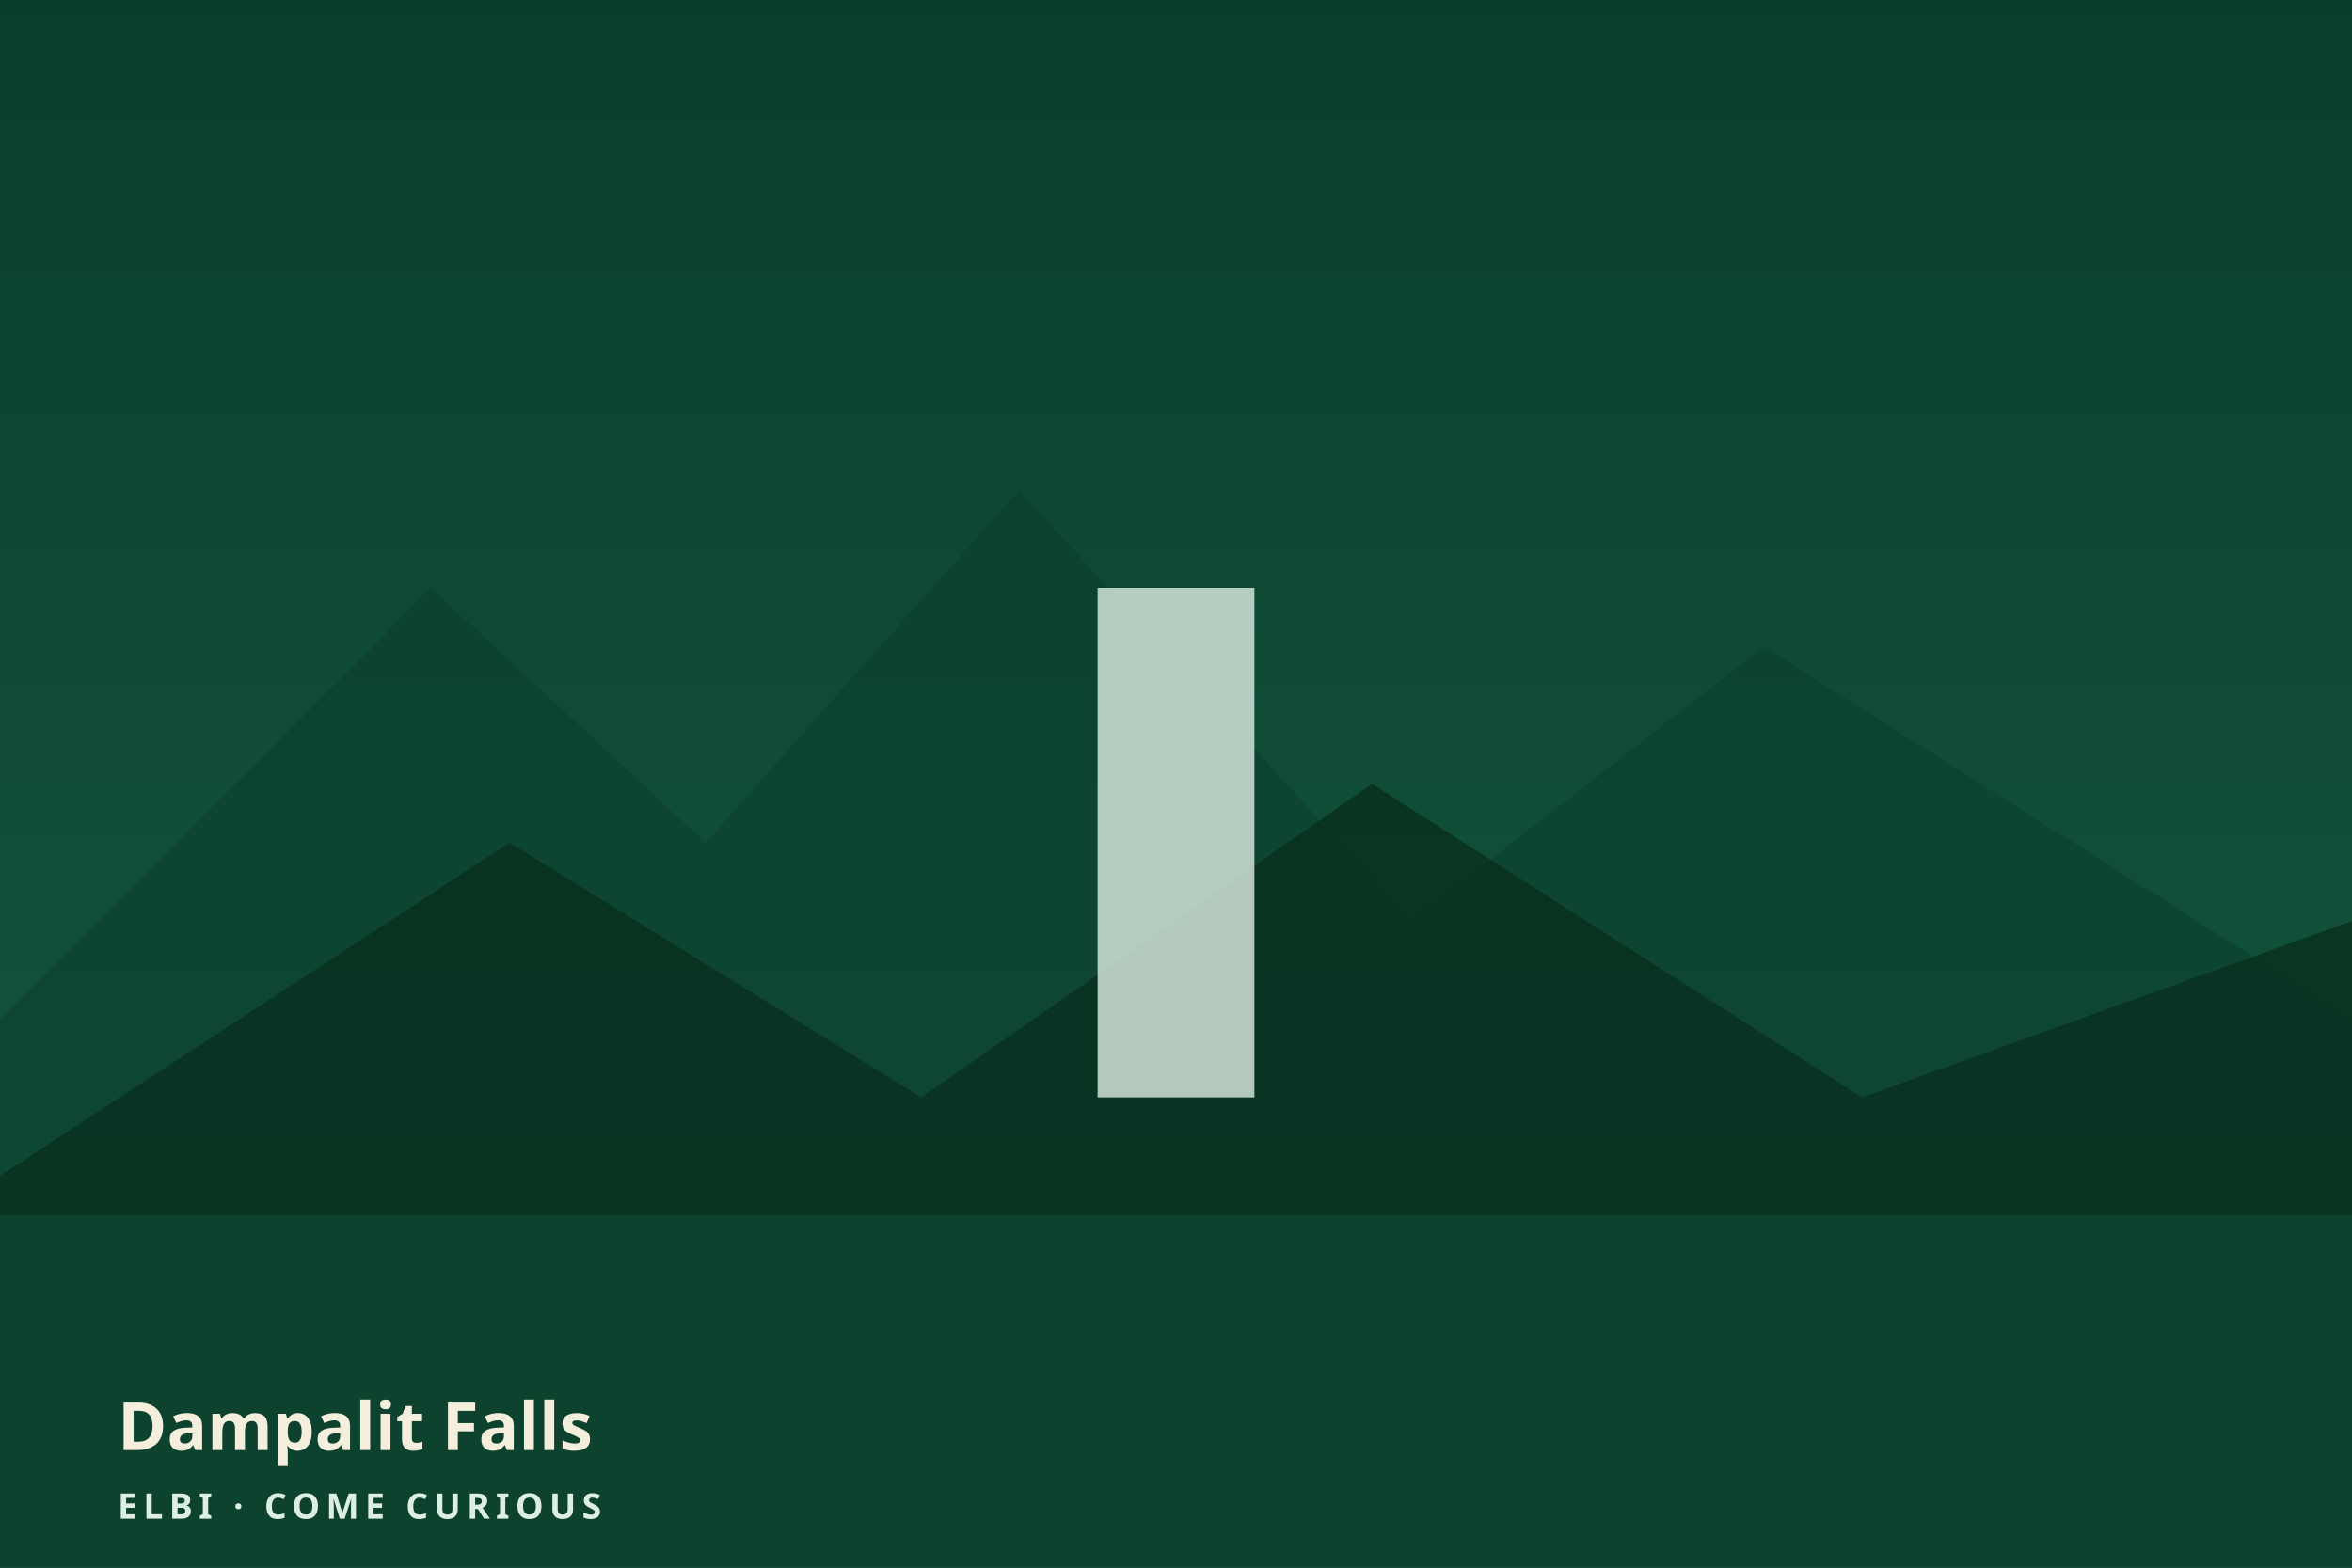
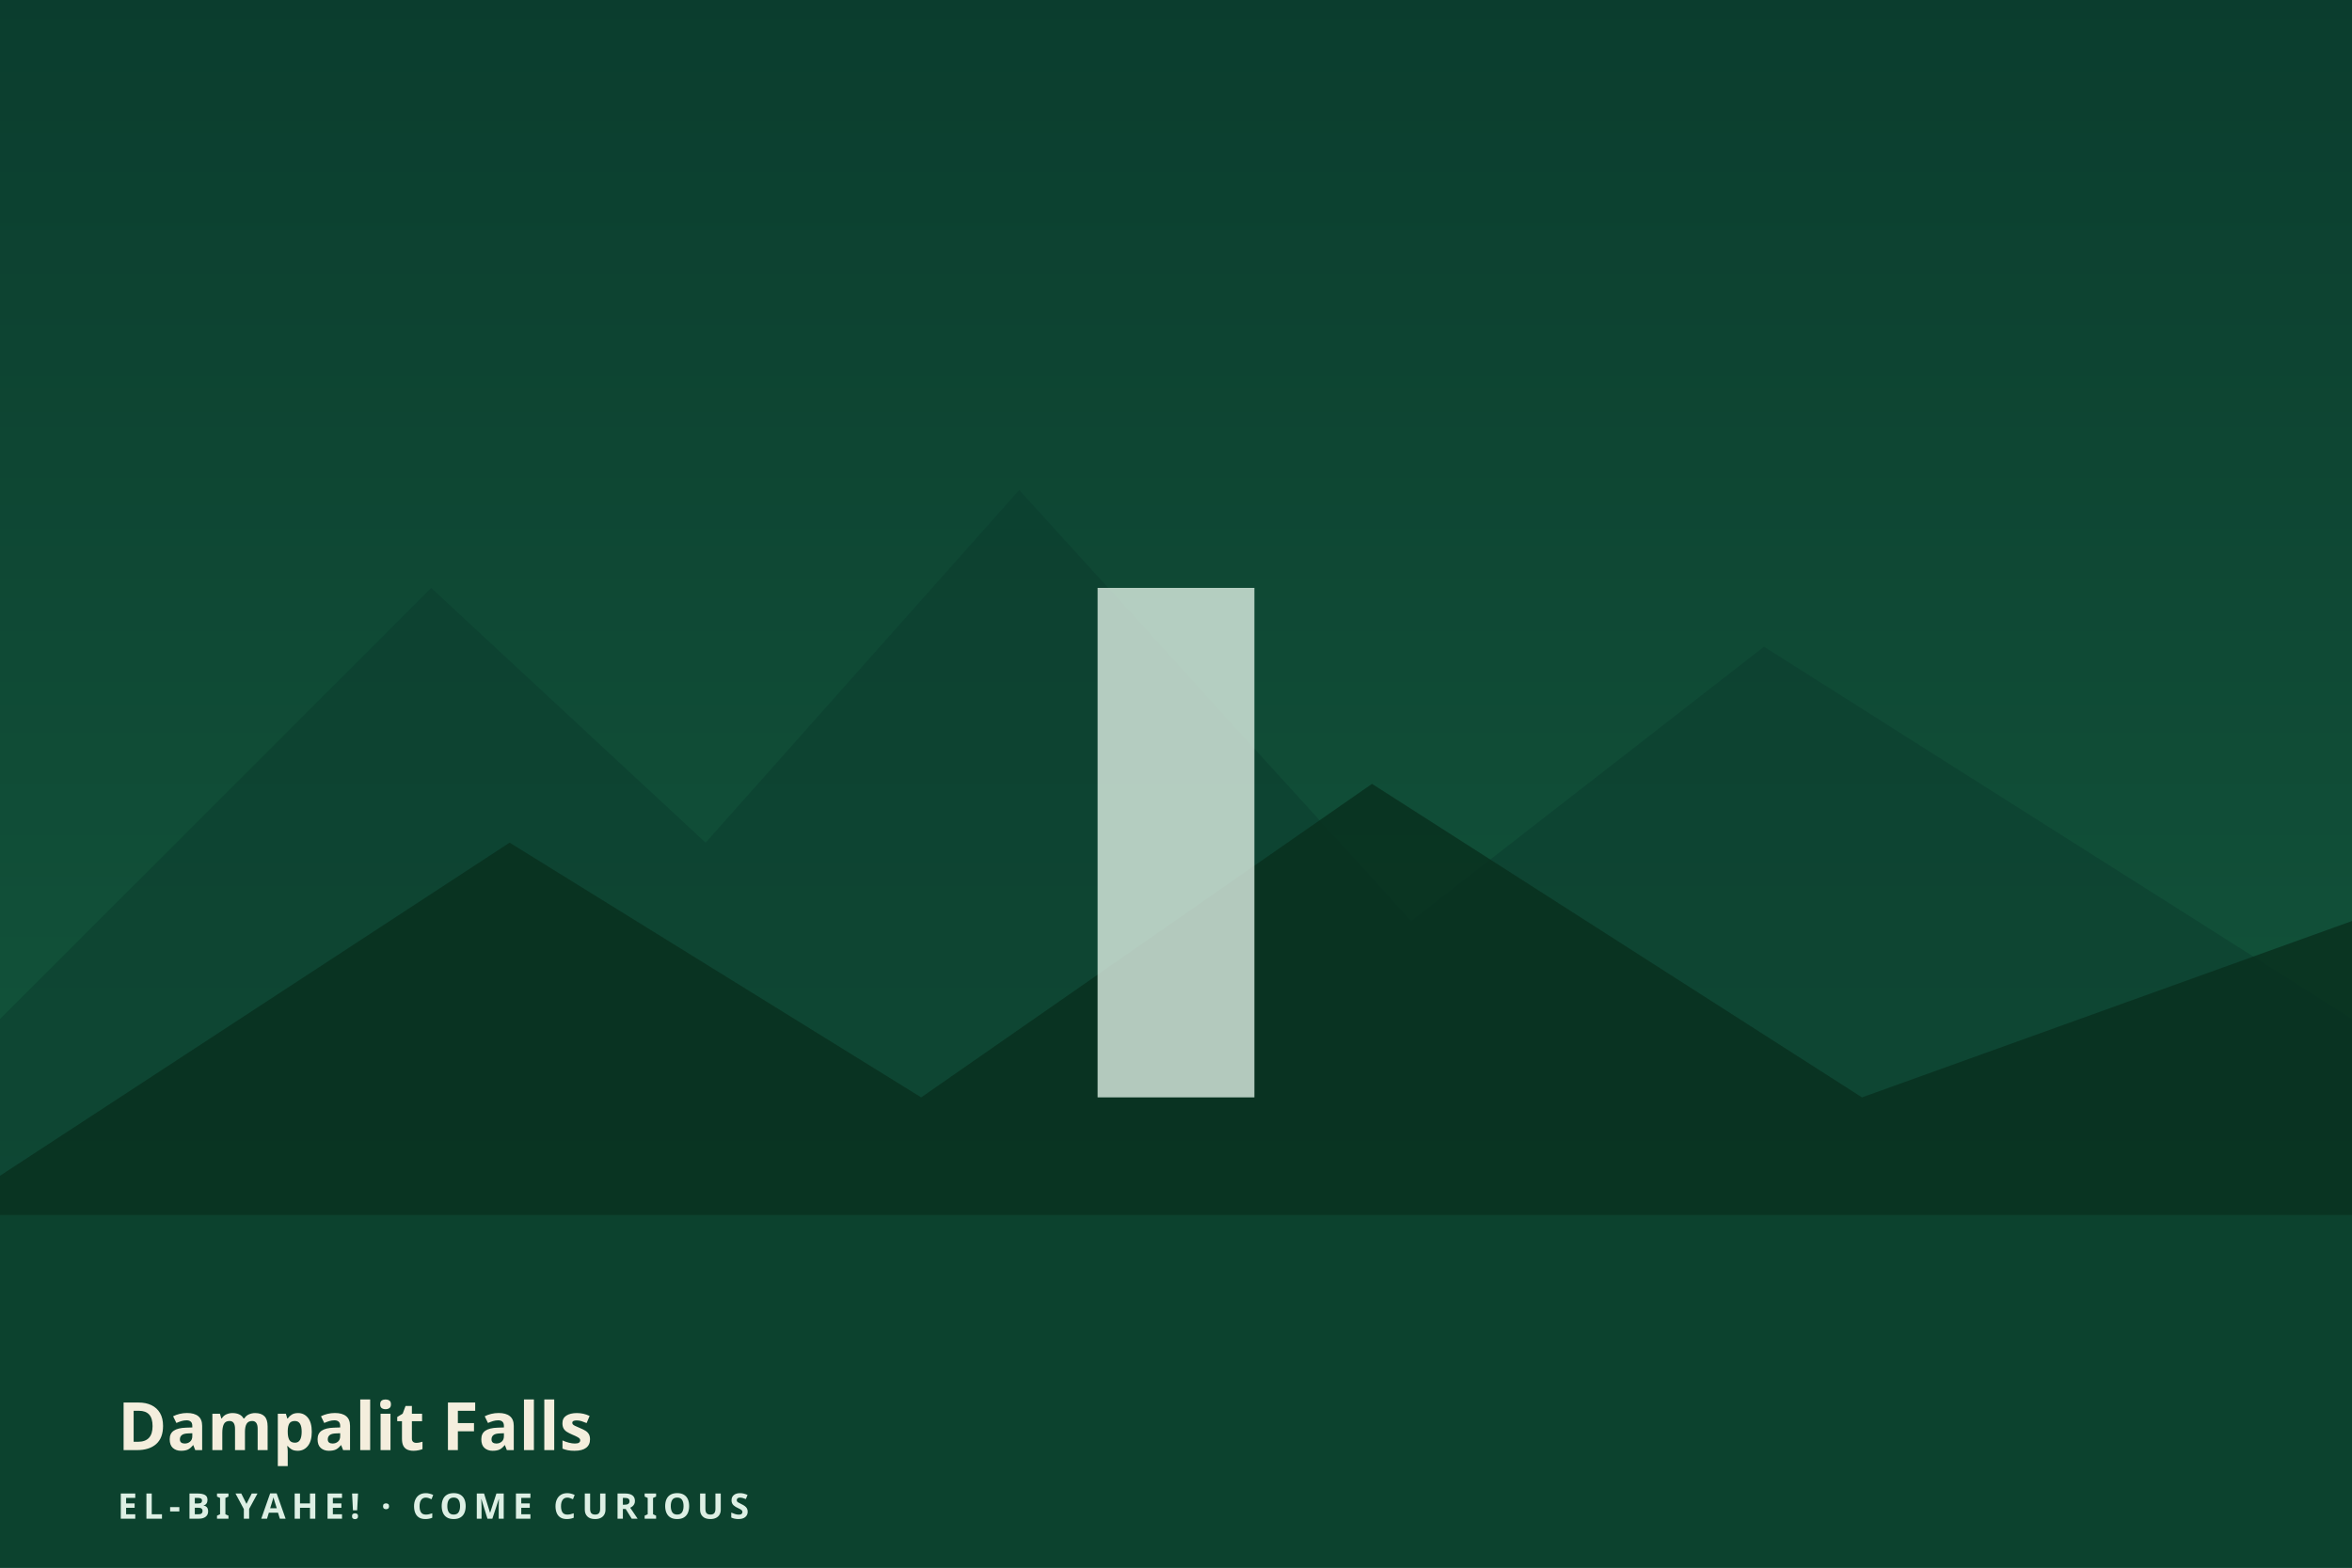
<svg xmlns="http://www.w3.org/2000/svg" width="1200" height="800" viewBox="0 0 1200 800" font-family="Poppins,Segoe UI,sans-serif">
  <defs>
    <linearGradient id="sky" x1="0" y1="0" x2="0" y2="1">
      <stop offset="0" stop-color="#0B3D2E" />
      <stop offset="1" stop-color="#155C3F" />
    </linearGradient>
  </defs>
  <rect width="1200" height="800" fill="url(#sky)" />
  <path d="M0 520 L220 300 L360 430 L520 250 L720 470 L900 330 L1200 520 L1200 800 L0 800 Z" fill="#0B3D2E" opacity="0.55" />
  <path d="M0 600 L260 430 L470 560 L700 400 L950 560 L1200 470 L1200 800 L0 800 Z" fill="#08301F" opacity="0.85" />
  <rect x="560" y="300" width="80" height="260" fill="#DDEFE4" opacity="0.8" />
  <rect y="620" width="1200" height="180" fill="#0B3D2E" opacity="0.4" />
  <rect y="620" width="1200" height="180" fill="#155C3F" opacity="0.3" />
  <text x="60" y="740" fill="#FFF7E6" font-size="34" font-weight="700" opacity="0.95">Dampalit Falls</text>
-   <text x="60" y="775" fill="#DDEFE4" font-size="18" font-weight="600" letter-spacing="3">ELBI · COME CURIOUS</text>
+   <text x="60" y="775" fill="#DDEFE4" font-size="18" font-weight="600" letter-spacing="3">EL-BIYAHE! · COME CURIOUS</text>
</svg>
